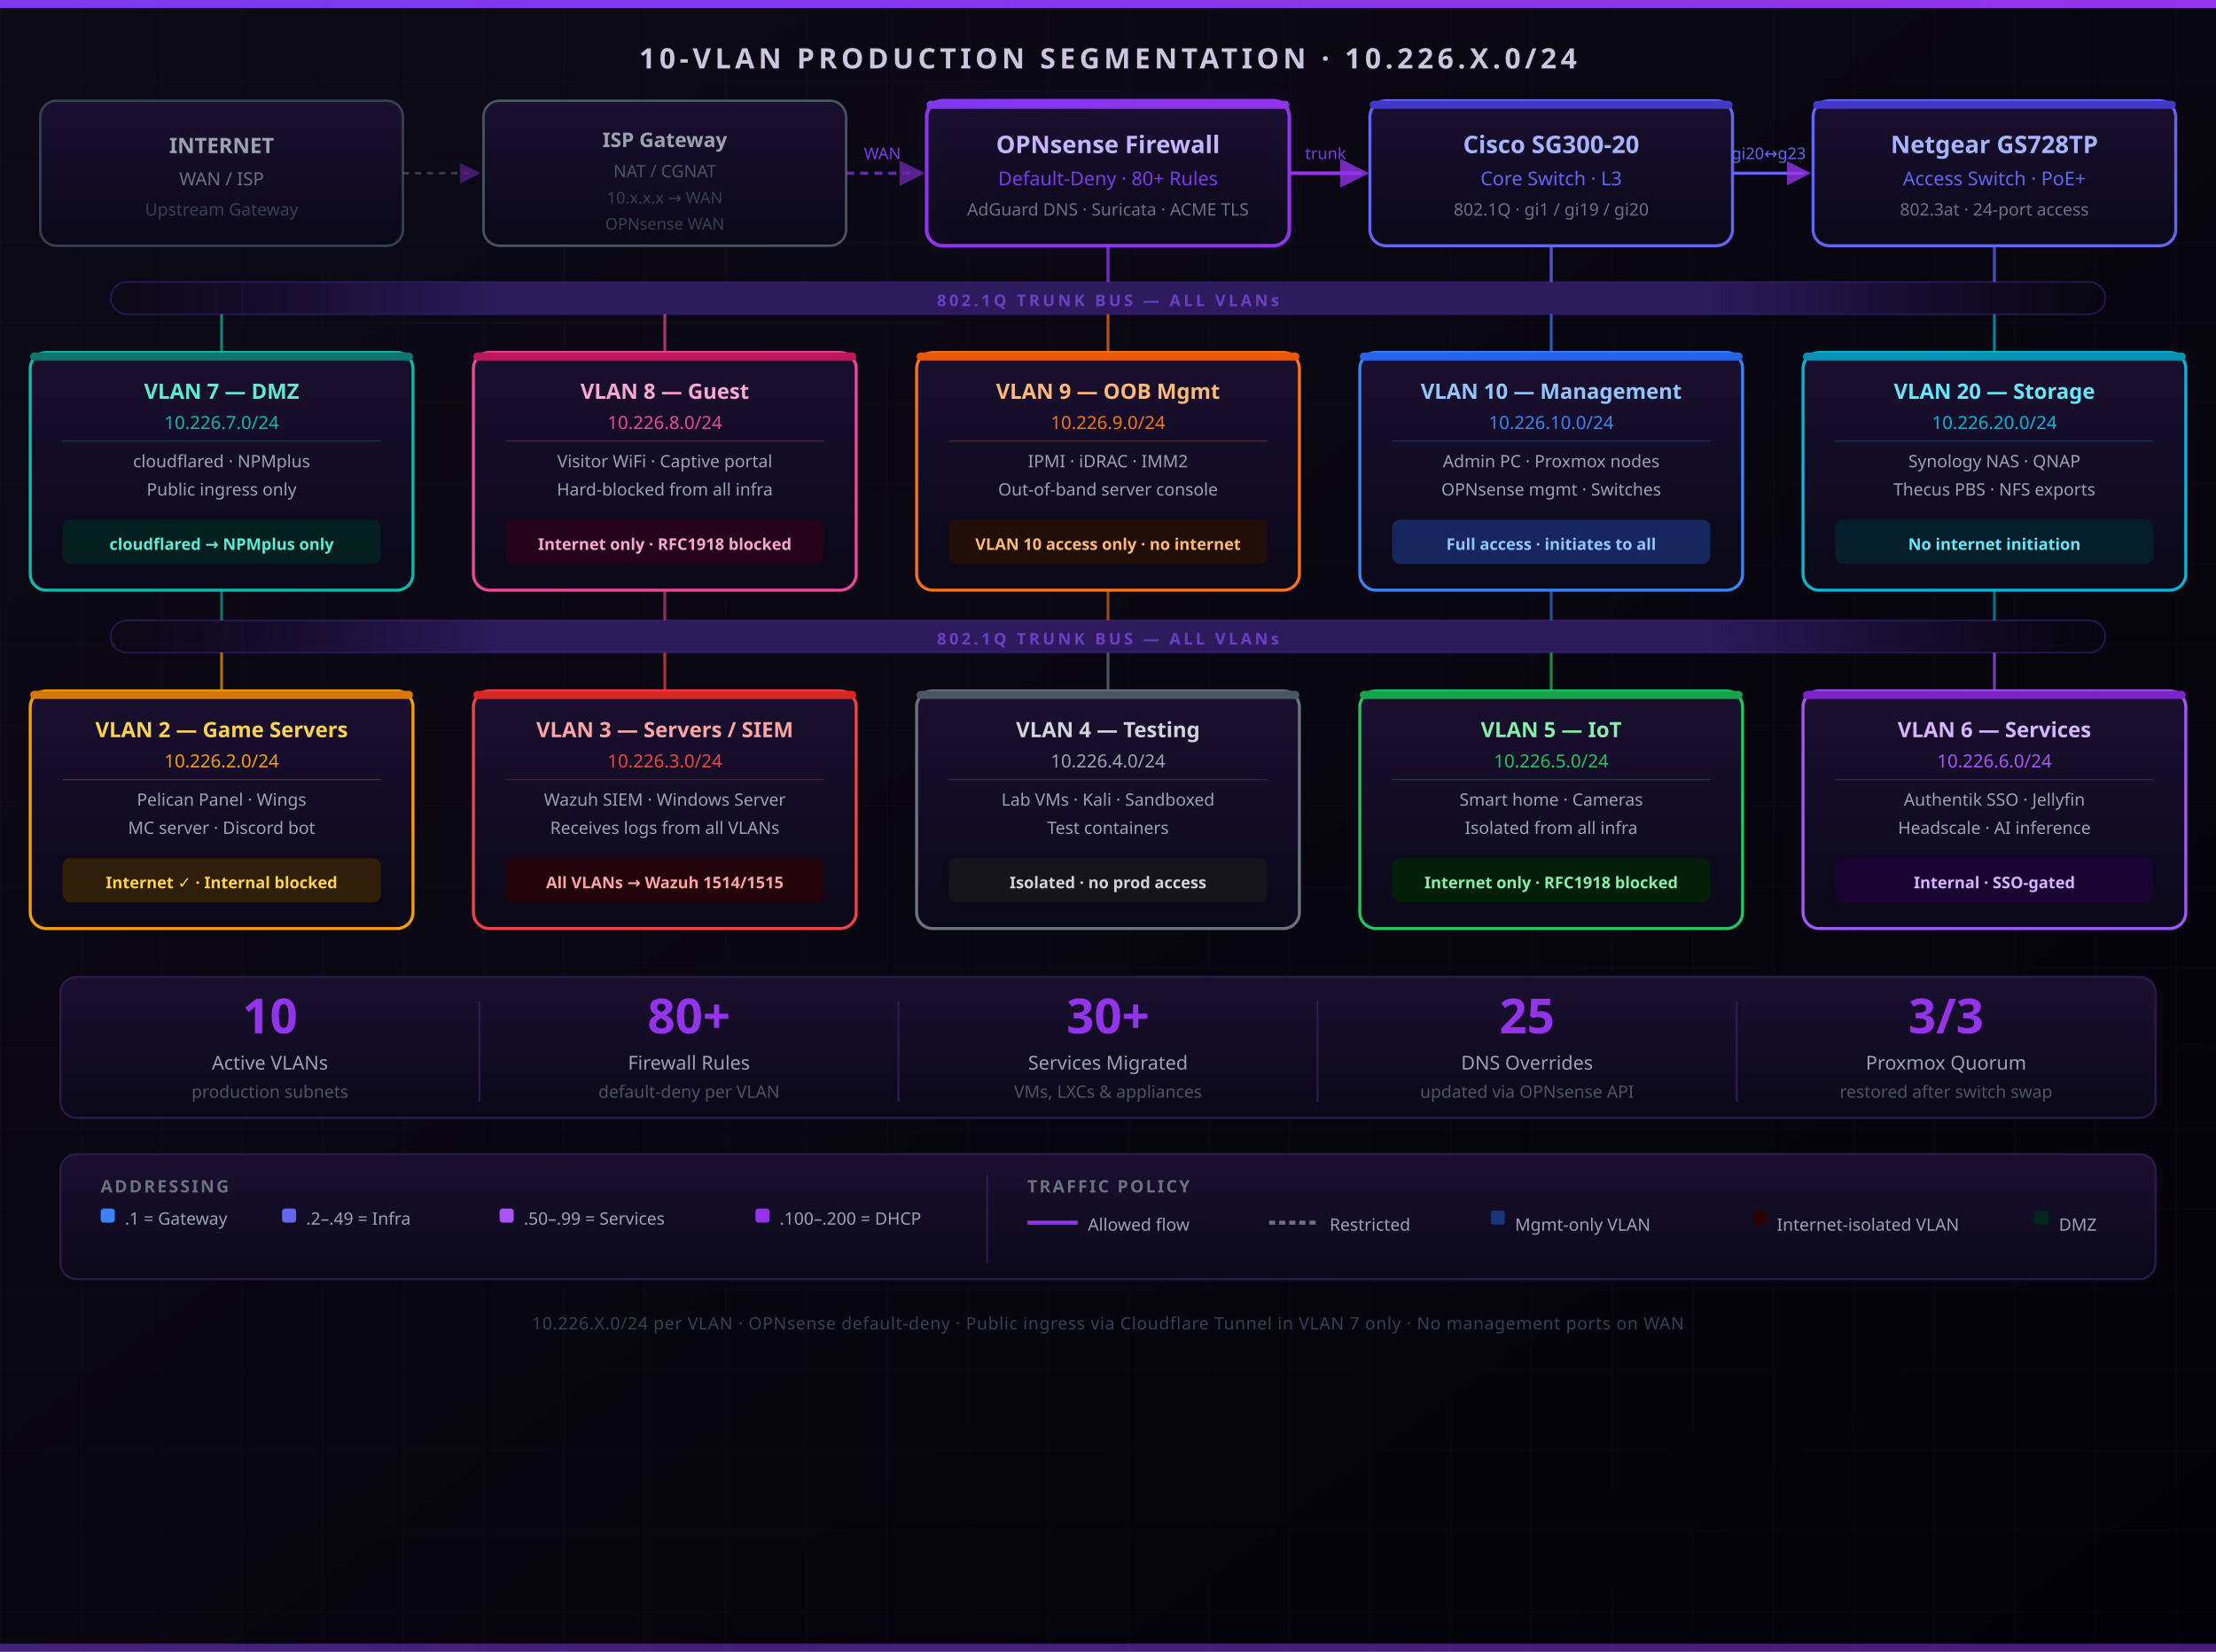
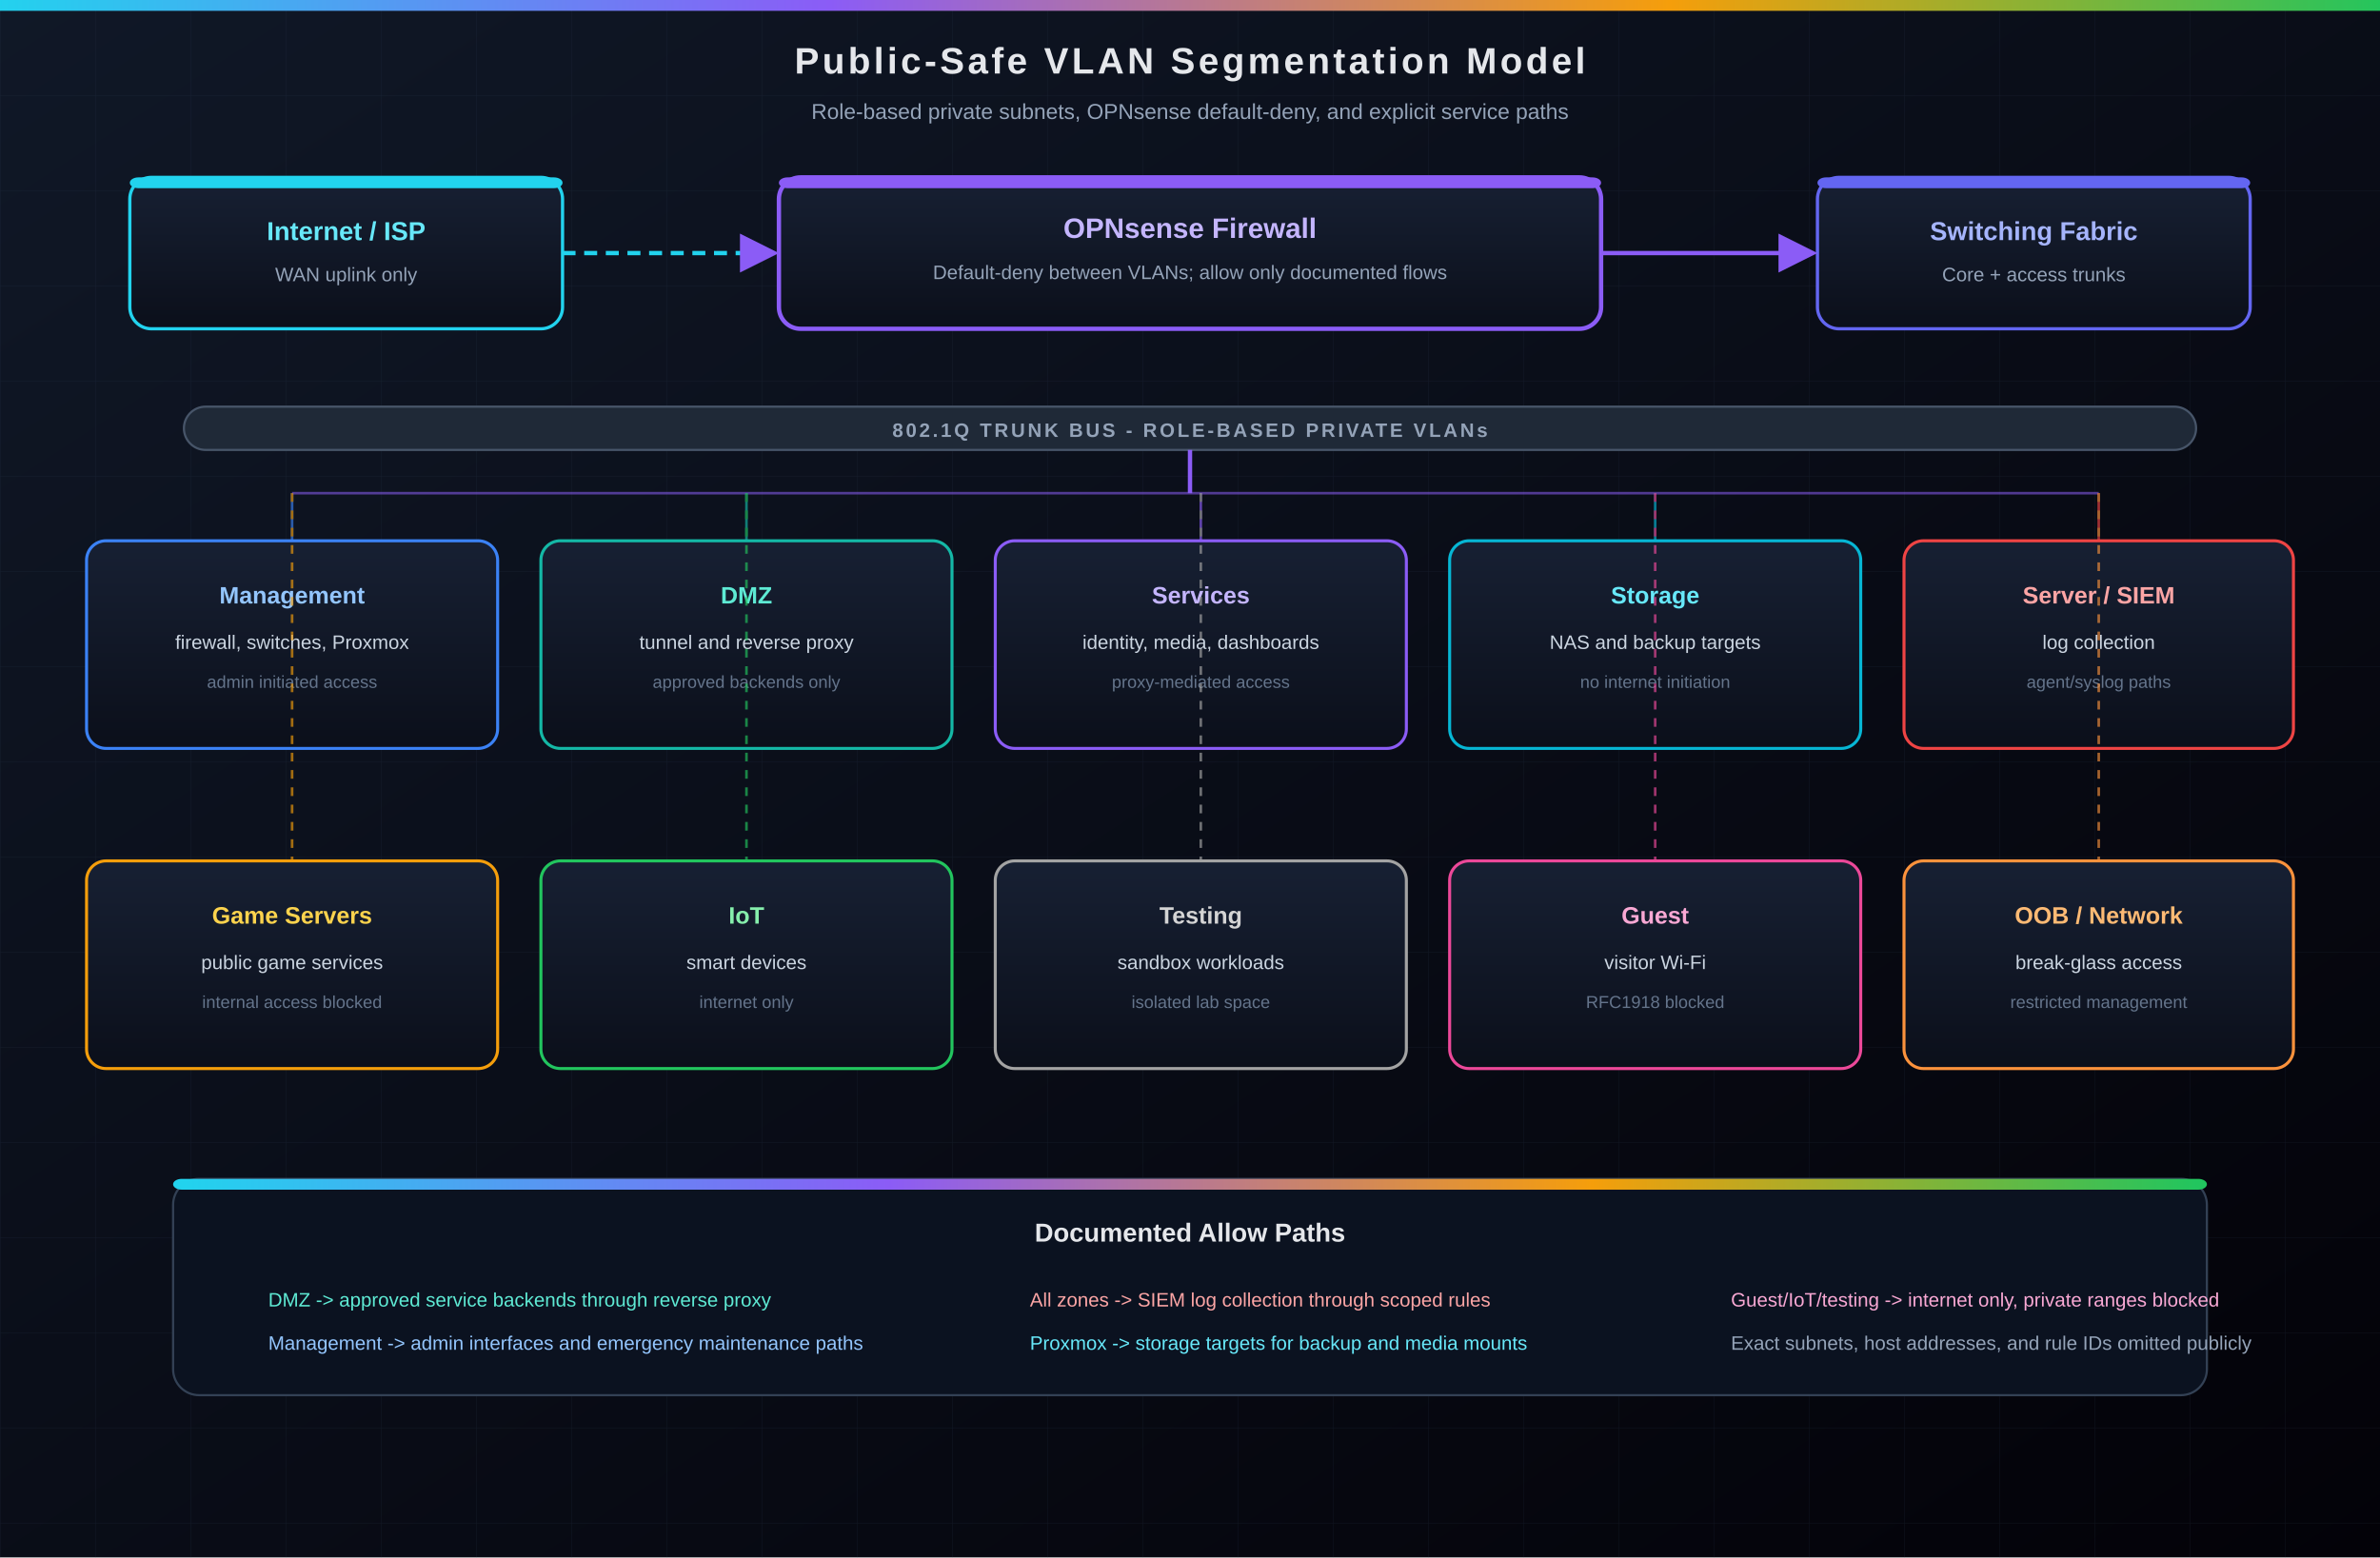
- <svg xmlns="http://www.w3.org/2000/svg" width="1100" height="820" viewBox="0 0 1100 820" font-family="'Segoe UI', system-ui, sans-serif">
+ <svg xmlns="http://www.w3.org/2000/svg" width="1100" height="720" viewBox="0 0 1100 720" font-family="'Segoe UI', Arial, sans-serif">
  <defs>
-     <linearGradient id="bg" x1="0" y1="0" x2="1" y2="1" gradientUnits="objectBoundingBox">
-       <stop offset="0%" stop-color="#0d0a18" />
+     <linearGradient id="bg" x1="0" y1="0" x2="1" y2="1">
+       <stop offset="0%" stop-color="#101827" />
      <stop offset="100%" stop-color="#030208" />
    </linearGradient>
-     <linearGradient id="cardg" x1="0" y1="0" x2="0" y2="1" gradientUnits="objectBoundingBox">
-       <stop offset="0%" stop-color="#1a1030" />
-       <stop offset="100%" stop-color="#0a0818" />
+     <linearGradient id="card" x1="0" y1="0" x2="0" y2="1">
+       <stop offset="0%" stop-color="#172033" />
+       <stop offset="100%" stop-color="#0b0f1a" />
    </linearGradient>
-     <linearGradient id="purpleBar" x1="0" y1="0" x2="1" y2="0" gradientUnits="objectBoundingBox">
-       <stop offset="0%" stop-color="#7c3aed" />
-       <stop offset="100%" stop-color="#9333ea" />
+     <linearGradient id="bar" x1="0" y1="0" x2="1" y2="0">
+       <stop offset="0%" stop-color="#22d3ee" />
+       <stop offset="35%" stop-color="#8b5cf6" />
+       <stop offset="70%" stop-color="#f59e0b" />
+       <stop offset="100%" stop-color="#22c55e" />
    </linearGradient>
-     <linearGradient id="busBar" x1="0" y1="0" x2="1" y2="0" gradientUnits="objectBoundingBox">
-       <stop offset="0%" stop-color="#1e1040" stop-opacity="0" />
-       <stop offset="20%" stop-color="#2d1b5e" />
-       <stop offset="80%" stop-color="#2d1b5e" />
-       <stop offset="100%" stop-color="#1e1040" stop-opacity="0" />
-     </linearGradient>
-     <pattern id="grid" width="40" height="40" patternUnits="userSpaceOnUse">
-       <path d="M 40 0 L 0 0 0 40" fill="none" stroke="#9333ea" stroke-width="0.15" opacity="0.2" />
+     <pattern id="grid" width="44" height="44" patternUnits="userSpaceOnUse">
+       <path d="M44 0H0V44" fill="none" stroke="#334155" stroke-width="0.45" opacity="0.24" />
    </pattern>
-     <filter id="softglow">
-       <feGaussianBlur in="SourceGraphic" stdDeviation="5" result="b" />
-       <feMerge>
-         <feMergeNode in="b" />
-         <feMergeNode in="SourceGraphic" />
-       </feMerge>
-     </filter>
-     <marker id="arr" markerWidth="8" markerHeight="8" refX="6" refY="4" orient="auto">
-       <path d="M0,0 L0,8 L8,4 z" fill="#9333ea" opacity="0.8" />
+     <marker id="arrowPurple" markerWidth="9" markerHeight="9" refX="7" refY="4.5" orient="auto">
+       <path d="M0,0 L0,9 L9,4.5 Z" fill="#8b5cf6" />
    </marker>
-     <marker id="arrteal" markerWidth="8" markerHeight="8" refX="6" refY="4" orient="auto">
-       <path d="M0,0 L0,8 L8,4 z" fill="#14b8a6" opacity="0.8" />
+     <marker id="arrowTeal" markerWidth="9" markerHeight="9" refX="7" refY="4.5" orient="auto">
+       <path d="M0,0 L0,9 L9,4.5 Z" fill="#14b8a6" />
    </marker>
  </defs>
-   <rect width="1100" height="820" fill="url(#bg)" />
-   <rect width="1100" height="820" fill="url(#grid)" />
-   <rect x="0" y="0" width="1100" height="4" fill="url(#purpleBar)" />
-   <text x="550" y="34" text-anchor="middle" fill="#e2d9f3" font-size="14" font-weight="700" letter-spacing="2" opacity="0.9">10-VLAN PRODUCTION SEGMENTATION  ·  10.226.X.0/24</text>
-   <rect x="20" y="50" width="180" height="72" rx="8" fill="url(#cardg)" stroke="#374151" stroke-width="1.2" />
-   <text x="110" y="76" text-anchor="middle" fill="#9ca3af" font-size="10.5" font-weight="700">INTERNET</text>
-   <text x="110" y="92" text-anchor="middle" fill="#6b7280" font-size="9">WAN / ISP</text>
-   <text x="110" y="107" text-anchor="middle" fill="#374151" font-size="8.5">Upstream Gateway</text>
-   <line x1="200" y1="86" x2="236" y2="86" stroke="#6b7280" stroke-width="1.3" stroke-dasharray="3,3" marker-end="url(#arr)" opacity="0.5" />
-   <rect x="240" y="50" width="180" height="72" rx="8" fill="url(#cardg)" stroke="#4b5563" stroke-width="1.2" />
-   <text x="330" y="73" text-anchor="middle" fill="#9ca3af" font-size="10" font-weight="700">ISP Gateway</text>
-   <text x="330" y="88" text-anchor="middle" fill="#4b5563" font-size="8.5">NAT / CGNAT</text>
-   <text x="330" y="101" text-anchor="middle" fill="#374151" font-size="8">10.x.x.x → WAN</text>
-   <text x="330" y="114" text-anchor="middle" fill="#374151" font-size="8">OPNsense WAN</text>
-   <line x1="420" y1="86" x2="456" y2="86" stroke="#9333ea" stroke-width="1.6" stroke-dasharray="4,3" marker-end="url(#arr)" opacity="0.7" />
-   <text x="438" y="79" text-anchor="middle" fill="#7c3aed" font-size="8">WAN</text>
-   <rect x="460" y="50" width="180" height="72" rx="8" fill="url(#cardg)" stroke="#9333ea" stroke-width="1.8" />
-   <rect x="460" y="50" width="180" height="4" rx="2" fill="url(#purpleBar)" />
-   <rect x="460" y="50" width="180" height="72" rx="8" fill="none" stroke="#7c3aed" stroke-width="1" opacity="0.3" filter="url(#softglow)" />
-   <text x="550" y="76" text-anchor="middle" fill="#c4b5fd" font-size="12" font-weight="700">OPNsense Firewall</text>
-   <text x="550" y="92" text-anchor="middle" fill="#7c3aed" font-size="9.5">Default-Deny · 80+ Rules</text>
-   <text x="550" y="107" text-anchor="middle" fill="#6b7280" font-size="8.5">AdGuard DNS · Suricata · ACME TLS</text>
-   <line x1="640" y1="86" x2="676" y2="86" stroke="#9333ea" stroke-width="1.8" marker-end="url(#arr)" />
-   <text x="658" y="79" text-anchor="middle" fill="#7c3aed" font-size="8">trunk</text>
-   <rect x="680" y="50" width="180" height="72" rx="8" fill="url(#cardg)" stroke="#6366f1" stroke-width="1.5" />
-   <rect x="680" y="50" width="180" height="4" rx="2" fill="#4338ca" />
-   <text x="770" y="76" text-anchor="middle" fill="#a5b4fc" font-size="12" font-weight="700">Cisco SG300-20</text>
-   <text x="770" y="92" text-anchor="middle" fill="#6366f1" font-size="9.5">Core Switch · L3</text>
-   <text x="770" y="107" text-anchor="middle" fill="#6b7280" font-size="8.5">802.1Q · gi1 / gi19 / gi20</text>
-   <line x1="860" y1="86" x2="896" y2="86" stroke="#6366f1" stroke-width="1.5" marker-end="url(#arr)" />
-   <text x="878" y="79" text-anchor="middle" fill="#6366f1" font-size="8">gi20↔g23</text>
-   <rect x="900" y="50" width="180" height="72" rx="8" fill="url(#cardg)" stroke="#6366f1" stroke-width="1.5" />
-   <rect x="900" y="50" width="180" height="4" rx="2" fill="#4338ca" />
-   <text x="990" y="76" text-anchor="middle" fill="#a5b4fc" font-size="12" font-weight="700">Netgear GS728TP</text>
-   <text x="990" y="92" text-anchor="middle" fill="#6366f1" font-size="9.5">Access Switch · PoE+</text>
-   <text x="990" y="107" text-anchor="middle" fill="#6b7280" font-size="8.5">802.3at · 24-port access</text>
-   <rect x="55" y="140" width="990" height="16" rx="8" fill="url(#busBar)" />
-   <rect x="55" y="140" width="990" height="16" rx="8" fill="none" stroke="#3d2080" stroke-width="0.8" opacity="0.6" />
-   <text x="550" y="152" text-anchor="middle" fill="#6b40c4" font-size="8" font-weight="600" letter-spacing="1.5">802.1Q TRUNK BUS — ALL VLANs</text>
-   <line x1="550" y1="122" x2="550" y2="140" stroke="#9333ea" stroke-width="1.5" opacity="0.8" />
-   <line x1="770" y1="122" x2="770" y2="140" stroke="#6366f1" stroke-width="1.5" opacity="0.8" />
-   <line x1="990" y1="122" x2="990" y2="140" stroke="#6366f1" stroke-width="1.5" opacity="0.7" />
-   <line x1="110" y1="156" x2="110" y2="175" stroke="#14b8a6" stroke-width="1.4" opacity="0.7" />
-   <line x1="330" y1="156" x2="330" y2="175" stroke="#ec4899" stroke-width="1.4" opacity="0.7" />
-   <line x1="550" y1="156" x2="550" y2="175" stroke="#f97316" stroke-width="1.4" opacity="0.7" />
-   <line x1="770" y1="156" x2="770" y2="175" stroke="#3b82f6" stroke-width="1.4" opacity="0.7" />
-   <line x1="990" y1="156" x2="990" y2="175" stroke="#06b6d4" stroke-width="1.4" opacity="0.7" />
-   <rect x="15" y="175" width="190" height="118" rx="8" fill="url(#cardg)" stroke="#14b8a6" stroke-width="1.5" />
-   <rect x="15" y="175" width="190" height="4" rx="2" fill="#0f766e" />
-   <text x="110" y="198" text-anchor="middle" fill="#5eead4" font-size="10.5" font-weight="700">VLAN 7 — DMZ</text>
-   <text x="110" y="213" text-anchor="middle" fill="#14b8a6" font-size="9">10.226.7.0/24</text>
-   <line x1="31" y1="219" x2="189" y2="219" stroke="#14b8a6" stroke-width="0.5" opacity="0.3" />
-   <text x="110" y="232" text-anchor="middle" fill="#9ca3af" font-size="8.5">cloudflared · NPMplus</text>
-   <text x="110" y="246" text-anchor="middle" fill="#9ca3af" font-size="8.5">Public ingress only</text>
-   <rect x="31" y="258" width="158" height="22" rx="4" fill="#002820" opacity="0.7" />
-   <text x="110" y="273" text-anchor="middle" fill="#5eead4" font-size="8" font-weight="600">cloudflared → NPMplus only</text>
-   <rect x="235" y="175" width="190" height="118" rx="8" fill="url(#cardg)" stroke="#ec4899" stroke-width="1.5" />
-   <rect x="235" y="175" width="190" height="4" rx="2" fill="#be185d" />
-   <text x="330" y="198" text-anchor="middle" fill="#f9a8d4" font-size="10.5" font-weight="700">VLAN 8 — Guest</text>
-   <text x="330" y="213" text-anchor="middle" fill="#ec4899" font-size="9">10.226.8.0/24</text>
-   <line x1="251" y1="219" x2="409" y2="219" stroke="#ec4899" stroke-width="0.5" opacity="0.3" />
-   <text x="330" y="232" text-anchor="middle" fill="#9ca3af" font-size="8.5">Visitor WiFi · Captive portal</text>
-   <text x="330" y="246" text-anchor="middle" fill="#9ca3af" font-size="8.5">Hard-blocked from all infra</text>
-   <rect x="251" y="258" width="158" height="22" rx="4" fill="#2e001a" opacity="0.7" />
-   <text x="330" y="273" text-anchor="middle" fill="#f9a8d4" font-size="8" font-weight="600">Internet only · RFC1918 blocked</text>
-   <rect x="455" y="175" width="190" height="118" rx="8" fill="url(#cardg)" stroke="#f97316" stroke-width="1.5" />
-   <rect x="455" y="175" width="190" height="4" rx="2" fill="#ea580c" />
-   <text x="550" y="198" text-anchor="middle" fill="#fdba74" font-size="10.5" font-weight="700">VLAN 9 — OOB Mgmt</text>
-   <text x="550" y="213" text-anchor="middle" fill="#f97316" font-size="9">10.226.9.0/24</text>
-   <line x1="471" y1="219" x2="629" y2="219" stroke="#f97316" stroke-width="0.5" opacity="0.3" />
-   <text x="550" y="232" text-anchor="middle" fill="#9ca3af" font-size="8.5">IPMI · iDRAC · IMM2</text>
-   <text x="550" y="246" text-anchor="middle" fill="#9ca3af" font-size="8.5">Out-of-band server console</text>
-   <rect x="471" y="258" width="158" height="22" rx="4" fill="#2a1000" opacity="0.7" />
-   <text x="550" y="273" text-anchor="middle" fill="#fdba74" font-size="8" font-weight="600">VLAN 10 access only · no internet</text>
-   <rect x="675" y="175" width="190" height="118" rx="8" fill="url(#cardg)" stroke="#3b82f6" stroke-width="1.5" />
-   <rect x="675" y="175" width="190" height="4" rx="2" fill="#2563eb" />
-   <text x="770" y="198" text-anchor="middle" fill="#93c5fd" font-size="10.5" font-weight="700">VLAN 10 — Management</text>
-   <text x="770" y="213" text-anchor="middle" fill="#3b82f6" font-size="9">10.226.10.0/24</text>
-   <line x1="691" y1="219" x2="849" y2="219" stroke="#3b82f6" stroke-width="0.5" opacity="0.3" />
-   <text x="770" y="232" text-anchor="middle" fill="#9ca3af" font-size="8.5">Admin PC · Proxmox nodes</text>
-   <text x="770" y="246" text-anchor="middle" fill="#9ca3af" font-size="8.5">OPNsense mgmt · Switches</text>
-   <rect x="691" y="258" width="158" height="22" rx="4" fill="#1a337a" opacity="0.7" />
-   <text x="770" y="273" text-anchor="middle" fill="#93c5fd" font-size="8" font-weight="600">Full access · initiates to all</text>
-   <rect x="895" y="175" width="190" height="118" rx="8" fill="url(#cardg)" stroke="#06b6d4" stroke-width="1.5" />
-   <rect x="895" y="175" width="190" height="4" rx="2" fill="#0891b2" />
-   <text x="990" y="198" text-anchor="middle" fill="#67e8f9" font-size="10.5" font-weight="700">VLAN 20 — Storage</text>
-   <text x="990" y="213" text-anchor="middle" fill="#06b6d4" font-size="9">10.226.20.0/24</text>
-   <line x1="911" y1="219" x2="1069" y2="219" stroke="#06b6d4" stroke-width="0.5" opacity="0.3" />
-   <text x="990" y="232" text-anchor="middle" fill="#9ca3af" font-size="8.5">Synology NAS · QNAP</text>
-   <text x="990" y="246" text-anchor="middle" fill="#9ca3af" font-size="8.5">Thecus PBS · NFS exports</text>
-   <rect x="911" y="258" width="158" height="22" rx="4" fill="#002830" opacity="0.7" />
-   <text x="990" y="273" text-anchor="middle" fill="#67e8f9" font-size="8" font-weight="600">No internet initiation</text>
-   <rect x="55" y="308" width="990" height="16" rx="8" fill="url(#busBar)" />
-   <rect x="55" y="308" width="990" height="16" rx="8" fill="none" stroke="#3d2080" stroke-width="0.8" opacity="0.6" />
-   <text x="550" y="320" text-anchor="middle" fill="#6b40c4" font-size="8" font-weight="600" letter-spacing="1.5">802.1Q TRUNK BUS — ALL VLANs</text>
-   <line x1="110" y1="293" x2="110" y2="308" stroke="#14b8a6" stroke-width="1.4" opacity="0.6" />
-   <line x1="330" y1="293" x2="330" y2="308" stroke="#ec4899" stroke-width="1.4" opacity="0.6" />
-   <line x1="550" y1="293" x2="550" y2="308" stroke="#f97316" stroke-width="1.4" opacity="0.6" />
-   <line x1="770" y1="293" x2="770" y2="308" stroke="#3b82f6" stroke-width="1.4" opacity="0.6" />
-   <line x1="990" y1="293" x2="990" y2="308" stroke="#06b6d4" stroke-width="1.4" opacity="0.6" />
-   <line x1="110" y1="324" x2="110" y2="343" stroke="#f59e0b" stroke-width="1.4" opacity="0.7" />
-   <line x1="330" y1="324" x2="330" y2="343" stroke="#ef4444" stroke-width="1.4" opacity="0.7" />
-   <line x1="550" y1="324" x2="550" y2="343" stroke="#6b7280" stroke-width="1.4" opacity="0.7" />
-   <line x1="770" y1="324" x2="770" y2="343" stroke="#22c55e" stroke-width="1.4" opacity="0.7" />
-   <line x1="990" y1="324" x2="990" y2="343" stroke="#a855f7" stroke-width="1.4" opacity="0.7" />
-   <rect x="15" y="343" width="190" height="118" rx="8" fill="url(#cardg)" stroke="#f59e0b" stroke-width="1.5" />
-   <rect x="15" y="343" width="190" height="4" rx="2" fill="#d97706" />
-   <text x="110" y="366" text-anchor="middle" fill="#fcd34d" font-size="10.5" font-weight="700">VLAN 2 — Game Servers</text>
-   <text x="110" y="381" text-anchor="middle" fill="#f59e0b" font-size="9">10.226.2.0/24</text>
-   <line x1="31" y1="387" x2="189" y2="387" stroke="#f59e0b" stroke-width="0.5" opacity="0.3" />
-   <text x="110" y="400" text-anchor="middle" fill="#9ca3af" font-size="8.5">Pelican Panel · Wings</text>
-   <text x="110" y="414" text-anchor="middle" fill="#9ca3af" font-size="8.5">MC server · Discord bot</text>
-   <rect x="31" y="426" width="158" height="22" rx="4" fill="#3d2600" opacity="0.7" />
-   <text x="110" y="441" text-anchor="middle" fill="#fcd34d" font-size="8" font-weight="600">Internet ✓ · Internal blocked</text>
-   <rect x="235" y="343" width="190" height="118" rx="8" fill="url(#cardg)" stroke="#ef4444" stroke-width="1.5" />
-   <rect x="235" y="343" width="190" height="4" rx="2" fill="#dc2626" />
-   <text x="330" y="366" text-anchor="middle" fill="#fca5a5" font-size="10.5" font-weight="700">VLAN 3 — Servers / SIEM</text>
-   <text x="330" y="381" text-anchor="middle" fill="#ef4444" font-size="9">10.226.3.0/24</text>
-   <line x1="251" y1="387" x2="409" y2="387" stroke="#ef4444" stroke-width="0.5" opacity="0.3" />
-   <text x="330" y="400" text-anchor="middle" fill="#9ca3af" font-size="8.5">Wazuh SIEM · Windows Server</text>
-   <text x="330" y="414" text-anchor="middle" fill="#9ca3af" font-size="8.5">Receives logs from all VLANs</text>
-   <rect x="251" y="426" width="158" height="22" rx="4" fill="#2a0000" opacity="0.7" />
-   <text x="330" y="441" text-anchor="middle" fill="#fca5a5" font-size="8" font-weight="600">All VLANs → Wazuh 1514/1515</text>
-   <rect x="455" y="343" width="190" height="118" rx="8" fill="url(#cardg)" stroke="#6b7280" stroke-width="1.5" />
-   <rect x="455" y="343" width="190" height="4" rx="2" fill="#4b5563" />
-   <text x="550" y="366" text-anchor="middle" fill="#d1d5db" font-size="10.5" font-weight="700">VLAN 4 — Testing</text>
-   <text x="550" y="381" text-anchor="middle" fill="#9ca3af" font-size="9">10.226.4.0/24</text>
-   <line x1="471" y1="387" x2="629" y2="387" stroke="#6b7280" stroke-width="0.5" opacity="0.3" />
-   <text x="550" y="400" text-anchor="middle" fill="#9ca3af" font-size="8.5">Lab VMs · Kali · Sandboxed</text>
-   <text x="550" y="414" text-anchor="middle" fill="#9ca3af" font-size="8.5">Test containers</text>
-   <rect x="471" y="426" width="158" height="22" rx="4" fill="#1a1a1a" opacity="0.7" />
-   <text x="550" y="441" text-anchor="middle" fill="#d1d5db" font-size="8" font-weight="600">Isolated · no prod access</text>
-   <rect x="675" y="343" width="190" height="118" rx="8" fill="url(#cardg)" stroke="#22c55e" stroke-width="1.5" />
-   <rect x="675" y="343" width="190" height="4" rx="2" fill="#16a34a" />
-   <text x="770" y="366" text-anchor="middle" fill="#86efac" font-size="10.5" font-weight="700">VLAN 5 — IoT</text>
-   <text x="770" y="381" text-anchor="middle" fill="#22c55e" font-size="9">10.226.5.0/24</text>
-   <line x1="691" y1="387" x2="849" y2="387" stroke="#22c55e" stroke-width="0.5" opacity="0.3" />
-   <text x="770" y="400" text-anchor="middle" fill="#9ca3af" font-size="8.5">Smart home · Cameras</text>
-   <text x="770" y="414" text-anchor="middle" fill="#9ca3af" font-size="8.5">Isolated from all infra</text>
-   <rect x="691" y="426" width="158" height="22" rx="4" fill="#002800" opacity="0.7" />
-   <text x="770" y="441" text-anchor="middle" fill="#86efac" font-size="8" font-weight="600">Internet only · RFC1918 blocked</text>
-   <rect x="895" y="343" width="190" height="118" rx="8" fill="url(#cardg)" stroke="#a855f7" stroke-width="1.5" />
-   <rect x="895" y="343" width="190" height="4" rx="2" fill="#7e22ce" />
-   <text x="990" y="366" text-anchor="middle" fill="#d8b4fe" font-size="10.5" font-weight="700">VLAN 6 — Services</text>
-   <text x="990" y="381" text-anchor="middle" fill="#a855f7" font-size="9">10.226.6.0/24</text>
-   <line x1="911" y1="387" x2="1069" y2="387" stroke="#a855f7" stroke-width="0.5" opacity="0.3" />
-   <text x="990" y="400" text-anchor="middle" fill="#9ca3af" font-size="8.5">Authentik SSO · Jellyfin</text>
-   <text x="990" y="414" text-anchor="middle" fill="#9ca3af" font-size="8.5">Headscale · AI inference</text>
-   <rect x="911" y="426" width="158" height="22" rx="4" fill="#1e003a" opacity="0.7" />
-   <text x="990" y="441" text-anchor="middle" fill="#d8b4fe" font-size="8" font-weight="600">Internal · SSO-gated</text>
-   <rect x="30" y="485" width="1040" height="70" rx="8" fill="url(#cardg)" stroke="#2d1b4e" stroke-width="1" />
-   <text x="134" y="513" text-anchor="middle" fill="#9333ea" font-size="24" font-weight="800">10</text>
-   <text x="134" y="531" text-anchor="middle" fill="#9ca3af" font-size="9.5">Active VLANs</text>
-   <text x="134" y="545" text-anchor="middle" fill="#4b5563" font-size="8.5">production subnets</text>
-   <line x1="238" y1="497" x2="238" y2="547" stroke="#2d1b4e" stroke-width="1" />
-   <text x="342" y="513" text-anchor="middle" fill="#9333ea" font-size="24" font-weight="800">80+</text>
-   <text x="342" y="531" text-anchor="middle" fill="#9ca3af" font-size="9.5">Firewall Rules</text>
-   <text x="342" y="545" text-anchor="middle" fill="#4b5563" font-size="8.5">default-deny per VLAN</text>
-   <line x1="446" y1="497" x2="446" y2="547" stroke="#2d1b4e" stroke-width="1" />
-   <text x="550" y="513" text-anchor="middle" fill="#9333ea" font-size="24" font-weight="800">30+</text>
-   <text x="550" y="531" text-anchor="middle" fill="#9ca3af" font-size="9.5">Services Migrated</text>
-   <text x="550" y="545" text-anchor="middle" fill="#4b5563" font-size="8.5">VMs, LXCs &amp; appliances</text>
-   <line x1="654" y1="497" x2="654" y2="547" stroke="#2d1b4e" stroke-width="1" />
-   <text x="758" y="513" text-anchor="middle" fill="#9333ea" font-size="24" font-weight="800">25</text>
-   <text x="758" y="531" text-anchor="middle" fill="#9ca3af" font-size="9.5">DNS Overrides</text>
-   <text x="758" y="545" text-anchor="middle" fill="#4b5563" font-size="8.5">updated via OPNsense API</text>
-   <line x1="862" y1="497" x2="862" y2="547" stroke="#2d1b4e" stroke-width="1" />
-   <text x="966" y="513" text-anchor="middle" fill="#9333ea" font-size="24" font-weight="800">3/3</text>
-   <text x="966" y="531" text-anchor="middle" fill="#9ca3af" font-size="9.5">Proxmox Quorum</text>
-   <text x="966" y="545" text-anchor="middle" fill="#4b5563" font-size="8.5">restored after switch swap</text>
-   <rect x="30" y="573" width="1040" height="62" rx="8" fill="url(#cardg)" stroke="#2d1b4e" stroke-width="1" />
-   <text x="50" y="592" fill="#6b7280" font-size="8.5" font-weight="700" letter-spacing="1">ADDRESSING</text>
-   <rect x="50" y="600" width="7" height="7" rx="1.5" fill="#3b82f6" />
-   <text x="62" y="608" fill="#9ca3af" font-size="8.5">.1 = Gateway</text>
-   <rect x="140" y="600" width="7" height="7" rx="1.5" fill="#6366f1" />
-   <text x="152" y="608" fill="#9ca3af" font-size="8.5">.2–.49 = Infra</text>
-   <rect x="248" y="600" width="7" height="7" rx="1.5" fill="#a855f7" />
-   <text x="260" y="608" fill="#9ca3af" font-size="8.5">.50–.99 = Services</text>
-   <rect x="375" y="600" width="7" height="7" rx="1.5" fill="#9333ea" />
-   <text x="387" y="608" fill="#9ca3af" font-size="8.5">.100–.200 = DHCP</text>
-   <line x1="490" y1="583" x2="490" y2="627" stroke="#2d1b4e" stroke-width="1" />
-   <text x="510" y="592" fill="#6b7280" font-size="8.5" font-weight="700" letter-spacing="1">TRAFFIC POLICY</text>
-   <line x1="510" y1="607" x2="535" y2="607" stroke="#9333ea" stroke-width="2" />
-   <text x="540" y="611" fill="#9ca3af" font-size="8.5">Allowed flow</text>
-   <line x1="630" y1="607" x2="655" y2="607" stroke="#6b7280" stroke-width="2" stroke-dasharray="3,2" />
-   <text x="660" y="611" fill="#9ca3af" font-size="8.5">Restricted</text>
-   <rect x="740" y="601" width="7" height="7" rx="1.5" fill="#1a337a" />
-   <text x="752" y="611" fill="#9ca3af" font-size="8.5">Mgmt-only VLAN</text>
-   <rect x="870" y="601" width="7" height="7" rx="1.5" fill="#2a0000" />
-   <text x="882" y="611" fill="#9ca3af" font-size="8.5">Internet-isolated VLAN</text>
-   <rect x="1010" y="601" width="7" height="7" rx="1.5" fill="#002820" />
-   <text x="1022" y="611" fill="#9ca3af" font-size="8.5">DMZ</text>
-   <text x="550" y="660" text-anchor="middle" fill="#374151" font-size="8.5" letter-spacing="0.3">10.226.X.0/24 per VLAN · OPNsense default-deny · Public ingress via Cloudflare Tunnel in VLAN 7 only · No management ports on WAN</text>
-   <rect x="0" y="816" width="1100" height="4" fill="url(#purpleBar)" opacity="0.5" />
+   <rect width="1100" height="720" fill="url(#bg)" />
+   <rect width="1100" height="720" fill="url(#grid)" />
+   <rect x="0" y="0" width="1100" height="5" fill="url(#bar)" />
+   <text x="550" y="34" text-anchor="middle" fill="#e5e7eb" font-size="17" font-weight="700" letter-spacing="1.5">Public-Safe VLAN Segmentation Model</text>
+   <text x="550" y="55" text-anchor="middle" fill="#94a3b8" font-size="10">Role-based private subnets, OPNsense default-deny, and explicit service paths</text>
+   <rect x="60" y="82" width="200" height="70" rx="10" fill="url(#card)" stroke="#22d3ee" stroke-width="1.5" />
+   <rect x="60" y="82" width="200" height="5" rx="4" fill="#22d3ee" />
+   <text x="160" y="111" text-anchor="middle" fill="#67e8f9" font-size="12" font-weight="700">Internet / ISP</text>
+   <text x="160" y="130" text-anchor="middle" fill="#94a3b8" font-size="9">WAN uplink only</text>
+   <rect x="360" y="82" width="380" height="70" rx="10" fill="url(#card)" stroke="#8b5cf6" stroke-width="2" />
+   <rect x="360" y="82" width="380" height="5" rx="4" fill="#8b5cf6" />
+   <text x="550" y="110" text-anchor="middle" fill="#c4b5fd" font-size="13" font-weight="700">OPNsense Firewall</text>
+   <text x="550" y="129" text-anchor="middle" fill="#94a3b8" font-size="9">Default-deny between VLANs; allow only documented flows</text>
+   <rect x="840" y="82" width="200" height="70" rx="10" fill="url(#card)" stroke="#6366f1" stroke-width="1.5" />
+   <rect x="840" y="82" width="200" height="5" rx="4" fill="#6366f1" />
+   <text x="940" y="111" text-anchor="middle" fill="#a5b4fc" font-size="12" font-weight="700">Switching Fabric</text>
+   <text x="940" y="130" text-anchor="middle" fill="#94a3b8" font-size="9">Core + access trunks</text>
+   <line x1="260" y1="117" x2="356" y2="117" stroke="#22d3ee" stroke-width="2" stroke-dasharray="6,4" marker-end="url(#arrowPurple)" />
+   <line x1="740" y1="117" x2="836" y2="117" stroke="#8b5cf6" stroke-width="2" marker-end="url(#arrowPurple)" />
+   <rect x="85" y="188" width="930" height="20" rx="10" fill="#1f2937" stroke="#475569" stroke-width="1" />
+   <text x="550" y="202" text-anchor="middle" fill="#94a3b8" font-size="9" font-weight="700" letter-spacing="1.2">802.1Q TRUNK BUS - ROLE-BASED PRIVATE VLANs</text>
+   <g fill="url(#card)" stroke-width="1.4">
+     <rect x="40" y="250" width="190" height="96" rx="9" stroke="#3b82f6" />
+     <rect x="250" y="250" width="190" height="96" rx="9" stroke="#14b8a6" />
+     <rect x="460" y="250" width="190" height="96" rx="9" stroke="#8b5cf6" />
+     <rect x="670" y="250" width="190" height="96" rx="9" stroke="#06b6d4" />
+     <rect x="880" y="250" width="180" height="96" rx="9" stroke="#ef4444" />
+     <rect x="40" y="398" width="190" height="96" rx="9" stroke="#f59e0b" />
+     <rect x="250" y="398" width="190" height="96" rx="9" stroke="#22c55e" />
+     <rect x="460" y="398" width="190" height="96" rx="9" stroke="#a3a3a3" />
+     <rect x="670" y="398" width="190" height="96" rx="9" stroke="#ec4899" />
+     <rect x="880" y="398" width="180" height="96" rx="9" stroke="#fb923c" />
+   </g>
+   <text x="135" y="279" text-anchor="middle" fill="#93c5fd" font-size="11" font-weight="700">Management</text>
+   <text x="135" y="300" text-anchor="middle" fill="#cbd5e1" font-size="9">firewall, switches, Proxmox</text>
+   <text x="135" y="318" text-anchor="middle" fill="#64748b" font-size="8">admin initiated access</text>
+   <text x="345" y="279" text-anchor="middle" fill="#5eead4" font-size="11" font-weight="700">DMZ</text>
+   <text x="345" y="300" text-anchor="middle" fill="#cbd5e1" font-size="9">tunnel and reverse proxy</text>
+   <text x="345" y="318" text-anchor="middle" fill="#64748b" font-size="8">approved backends only</text>
+   <text x="555" y="279" text-anchor="middle" fill="#c4b5fd" font-size="11" font-weight="700">Services</text>
+   <text x="555" y="300" text-anchor="middle" fill="#cbd5e1" font-size="9">identity, media, dashboards</text>
+   <text x="555" y="318" text-anchor="middle" fill="#64748b" font-size="8">proxy-mediated access</text>
+   <text x="765" y="279" text-anchor="middle" fill="#67e8f9" font-size="11" font-weight="700">Storage</text>
+   <text x="765" y="300" text-anchor="middle" fill="#cbd5e1" font-size="9">NAS and backup targets</text>
+   <text x="765" y="318" text-anchor="middle" fill="#64748b" font-size="8">no internet initiation</text>
+   <text x="970" y="279" text-anchor="middle" fill="#fca5a5" font-size="11" font-weight="700">Server / SIEM</text>
+   <text x="970" y="300" text-anchor="middle" fill="#cbd5e1" font-size="9">log collection</text>
+   <text x="970" y="318" text-anchor="middle" fill="#64748b" font-size="8">agent/syslog paths</text>
+   <text x="135" y="427" text-anchor="middle" fill="#fcd34d" font-size="11" font-weight="700">Game Servers</text>
+   <text x="135" y="448" text-anchor="middle" fill="#cbd5e1" font-size="9">public game services</text>
+   <text x="135" y="466" text-anchor="middle" fill="#64748b" font-size="8">internal access blocked</text>
+   <text x="345" y="427" text-anchor="middle" fill="#86efac" font-size="11" font-weight="700">IoT</text>
+   <text x="345" y="448" text-anchor="middle" fill="#cbd5e1" font-size="9">smart devices</text>
+   <text x="345" y="466" text-anchor="middle" fill="#64748b" font-size="8">internet only</text>
+   <text x="555" y="427" text-anchor="middle" fill="#d4d4d4" font-size="11" font-weight="700">Testing</text>
+   <text x="555" y="448" text-anchor="middle" fill="#cbd5e1" font-size="9">sandbox workloads</text>
+   <text x="555" y="466" text-anchor="middle" fill="#64748b" font-size="8">isolated lab space</text>
+   <text x="765" y="427" text-anchor="middle" fill="#f9a8d4" font-size="11" font-weight="700">Guest</text>
+   <text x="765" y="448" text-anchor="middle" fill="#cbd5e1" font-size="9">visitor Wi-Fi</text>
+   <text x="765" y="466" text-anchor="middle" fill="#64748b" font-size="8">RFC1918 blocked</text>
+   <text x="970" y="427" text-anchor="middle" fill="#fdba74" font-size="11" font-weight="700">OOB / Network</text>
+   <text x="970" y="448" text-anchor="middle" fill="#cbd5e1" font-size="9">break-glass access</text>
+   <text x="970" y="466" text-anchor="middle" fill="#64748b" font-size="8">restricted management</text>
+   <line x1="550" y1="208" x2="550" y2="228" stroke="#8b5cf6" stroke-width="2" />
+   <line x1="135" y1="228" x2="970" y2="228" stroke="#8b5cf6" stroke-width="1.2" opacity="0.55" />
+   <g stroke-width="1.2" opacity="0.65">
+     <line x1="135" y1="228" x2="135" y2="250" stroke="#3b82f6" />
+     <line x1="345" y1="228" x2="345" y2="250" stroke="#14b8a6" />
+     <line x1="555" y1="228" x2="555" y2="250" stroke="#8b5cf6" />
+     <line x1="765" y1="228" x2="765" y2="250" stroke="#06b6d4" />
+     <line x1="970" y1="228" x2="970" y2="250" stroke="#ef4444" />
+     <line x1="135" y1="228" x2="135" y2="398" stroke="#f59e0b" stroke-dasharray="4,4" />
+     <line x1="345" y1="228" x2="345" y2="398" stroke="#22c55e" stroke-dasharray="4,4" />
+     <line x1="555" y1="228" x2="555" y2="398" stroke="#a3a3a3" stroke-dasharray="4,4" />
+     <line x1="765" y1="228" x2="765" y2="398" stroke="#ec4899" stroke-dasharray="4,4" />
+     <line x1="970" y1="228" x2="970" y2="398" stroke="#fb923c" stroke-dasharray="4,4" />
+   </g>
+   <rect x="80" y="545" width="940" height="100" rx="12" fill="#0b1220" stroke="#334155" stroke-width="1" />
+   <rect x="80" y="545" width="940" height="5" rx="4" fill="url(#bar)" />
+   <text x="550" y="574" text-anchor="middle" fill="#e5e7eb" font-size="12" font-weight="700">Documented Allow Paths</text>
+   <text x="124" y="604" fill="#5eead4" font-size="9">DMZ -&gt; approved service backends through reverse proxy</text>
+   <text x="124" y="624" fill="#93c5fd" font-size="9">Management -&gt; admin interfaces and emergency maintenance paths</text>
+   <text x="476" y="604" fill="#fca5a5" font-size="9">All zones -&gt; SIEM log collection through scoped rules</text>
+   <text x="476" y="624" fill="#67e8f9" font-size="9">Proxmox -&gt; storage targets for backup and media mounts</text>
+   <text x="800" y="604" fill="#f9a8d4" font-size="9">Guest/IoT/testing -&gt; internet only, private ranges blocked</text>
+   <text x="800" y="624" fill="#94a3b8" font-size="9">Exact subnets, host addresses, and rule IDs omitted publicly</text>
</svg>
